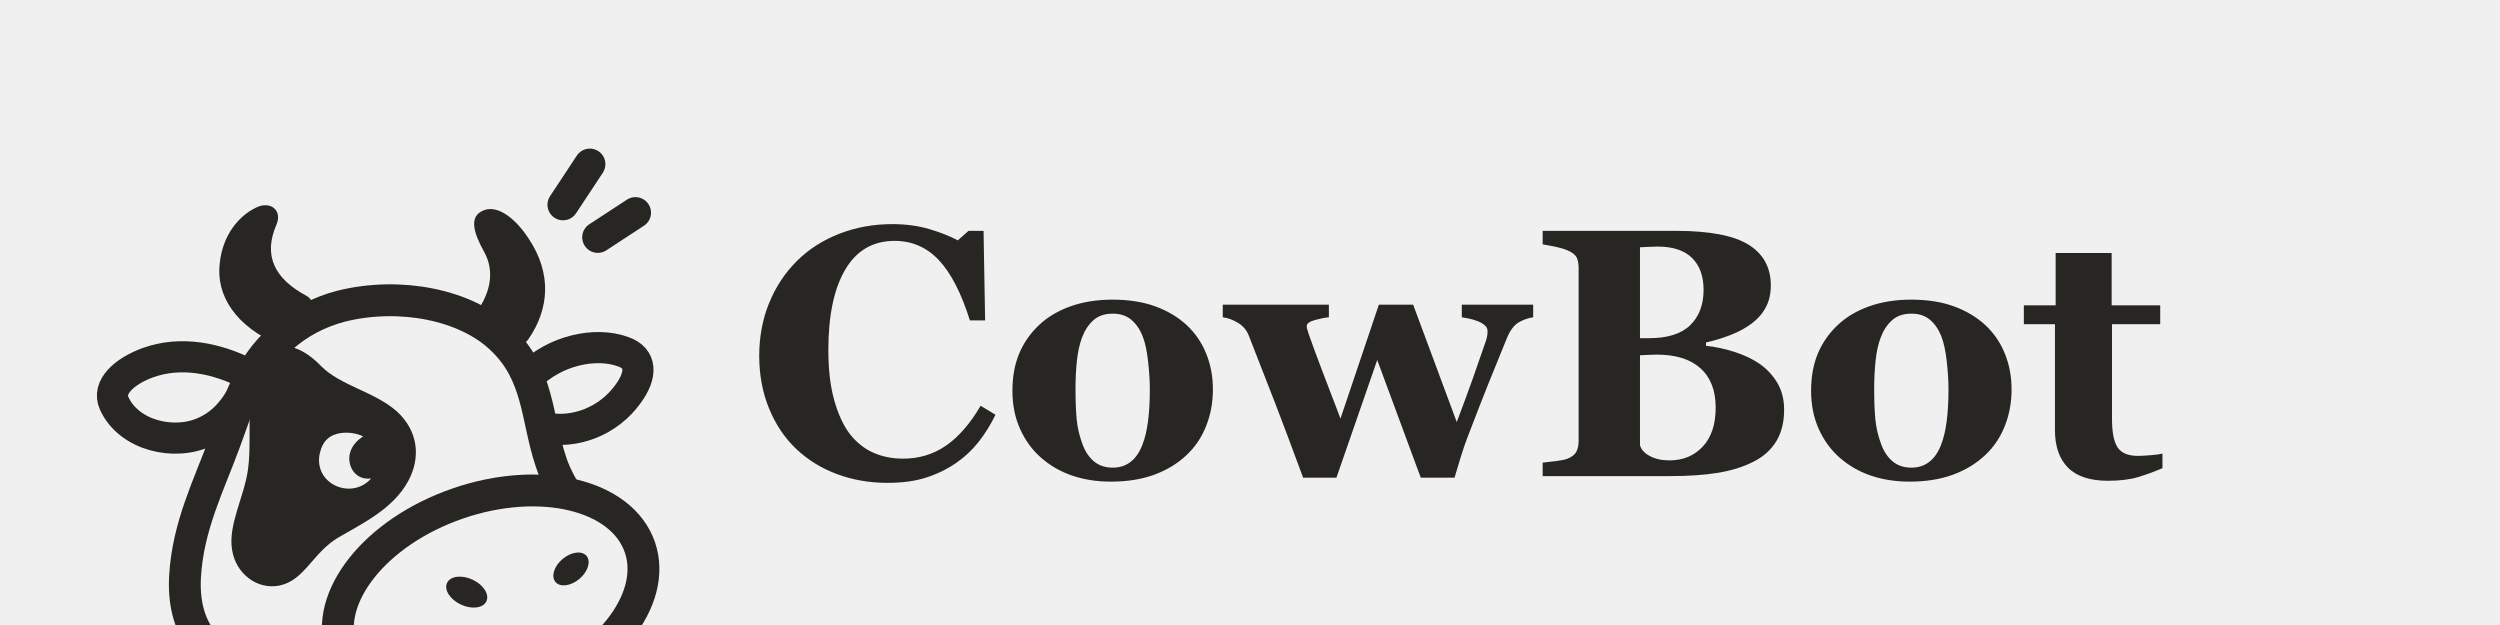
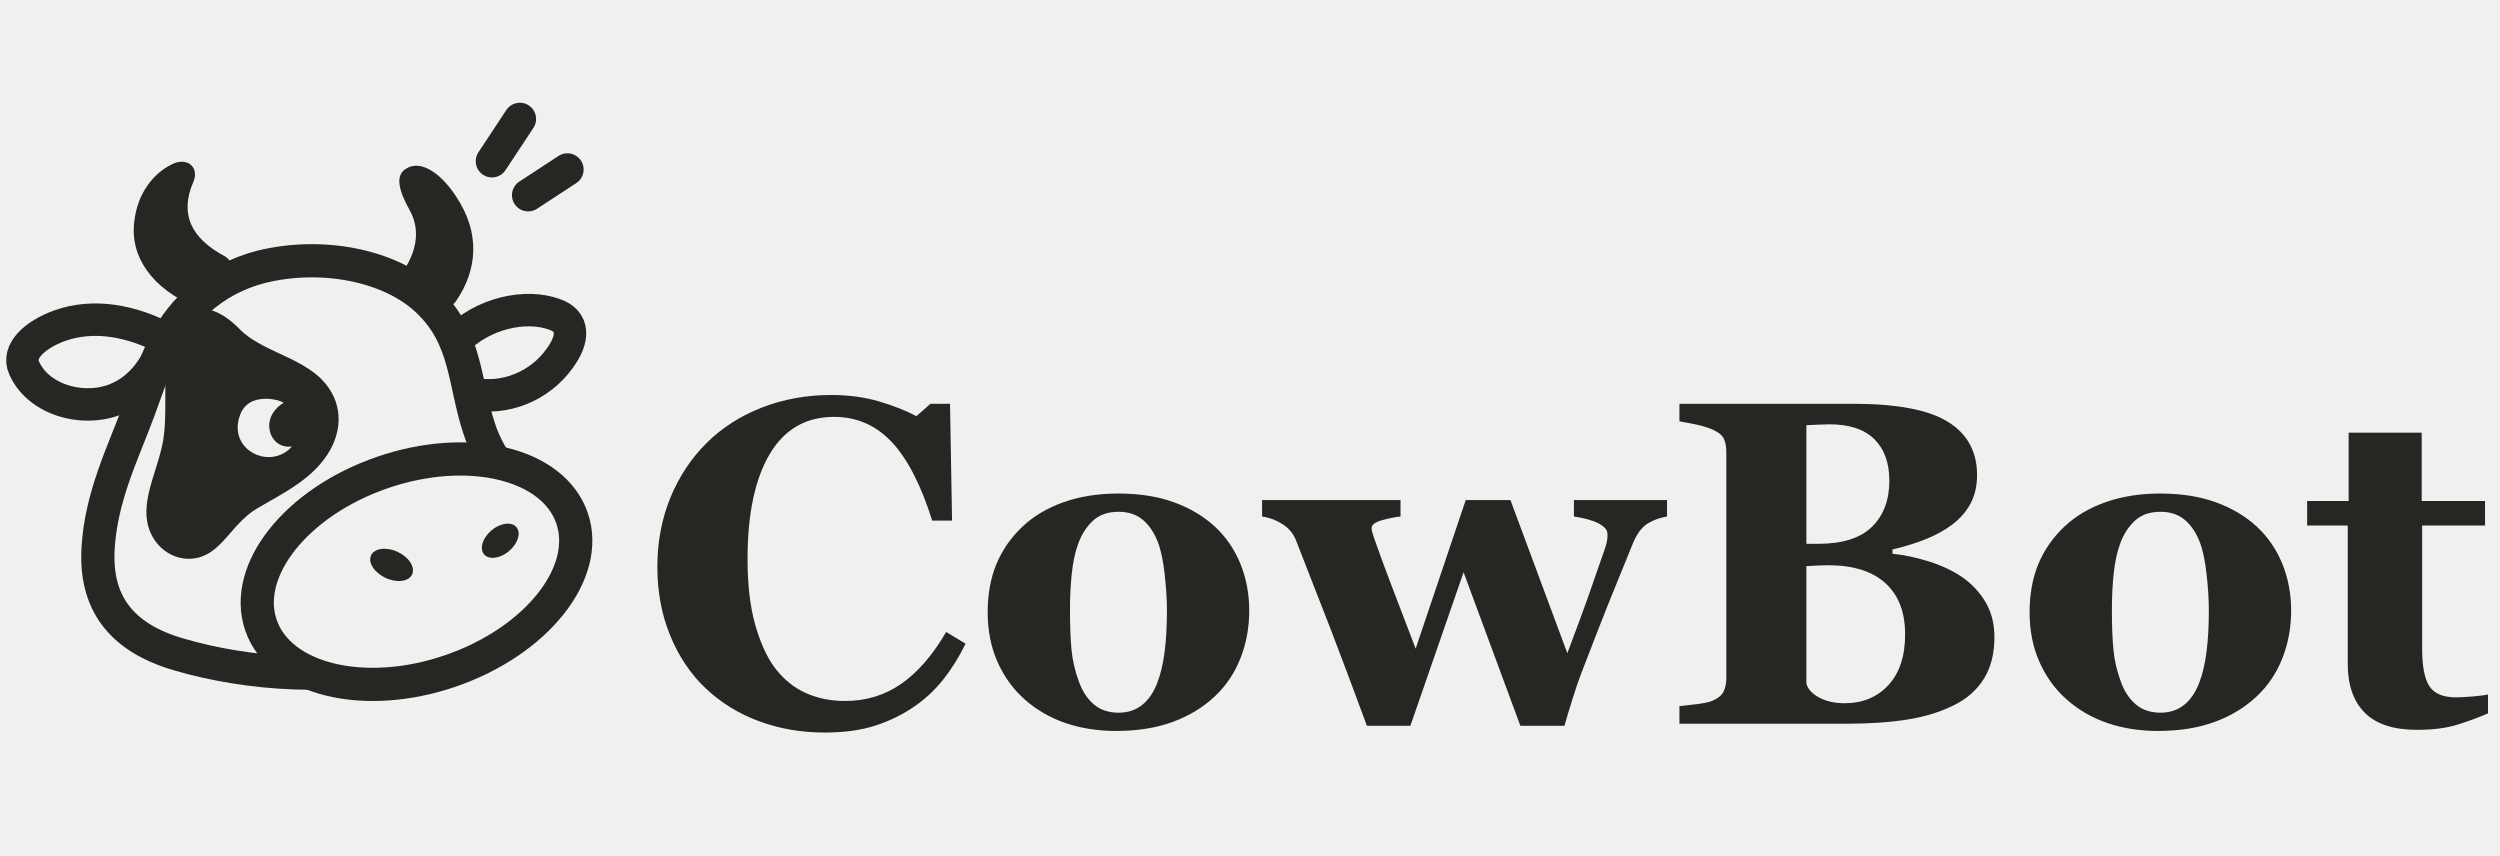
- <svg xmlns="http://www.w3.org/2000/svg" width="656" height="164" viewBox="0 0 656 164" role="img" aria-labelledby="title desc">
+ <svg xmlns="http://www.w3.org/2000/svg" width="497" height="170" viewBox="0 0 497 170" role="img" aria-labelledby="title desc">
  <defs>
    <mask id="cow-ink" x="0" y="0" width="1000" height="1000" maskUnits="userSpaceOnUse" maskContentUnits="userSpaceOnUse" style="mask-type:luminance">
      <g stroke="#fff" stroke-width="43" stroke-linecap="round">
        <path d="M 746 188 L 783 132" />
        <path d="M 794 233 L 846 199" />
      </g>
      <g fill="#fff">
        <path d="M 355 382       C 295 357 266 314 272 268       C 276 231 297 204 322 192       C 342 182 359 196 350 216       C 332 258 347 290 392 314       C 417 328 393 397 355 382 Z" />
        <path d="M 620 345       C 647 312 652 280 637 253       C 623 228 617 207 632 198       C 652 185 679 205 698 234       C 731 283 727 332 698 374       C 677 402 600 370 620 345 Z" />
      </g>
      <g fill="#000" stroke="#fff" stroke-width="43" stroke-linecap="round" stroke-linejoin="round">
        <path d="M 315 424       C 268 399 218 390 173 406       C 140 418 116 440 126 462       C 146 507 210 522 253 501       C 283 487 302 459 315 424 Z" />
        <path d="M 698 426       C 734 389 791 377 829 391       C 855 400 855 423 836 449       C 809 487 762 505 720 496       C 700 492 690 451 698 426 Z" />
      </g>
      <path fill="#000" stroke="#fff" stroke-width="44" stroke-linecap="round" stroke-linejoin="round" d="M 440 328       C 521 308 612 326 661 373       C 713 422 709 482 729 542       C 743 587 777 615 782 666       C 791 748 727 815 640 846       C 548 879 421 868 332 842       C 252 819 220 771 224 701       C 228 632 257 575 278 518       C 300 459 311 413 356 373       C 380 351 409 336 440 328 Z" />
      <path fill="#fff" d="M 338 389       C 363 375 390 388 412 411       C 439 438 485 446 516 473       C 546 500 550 537 532 570       C 511 608 471 627 435 648       C 400 669 389 707 354 714       C 323 720 294 697 289 665       C 283 630 306 591 311 553       C 318 502 302 411 338 389 Z" />
      <path fill="#000" d="M 429 506       C 441 501 458 502 470 508       C 454 518 448 533 452 547       C 456 561 468 568 481 566       C 467 582 445 584 428 574       C 410 563 406 544 411 528       C 414 517 420 510 429 506 Z" />
      <ellipse cx="646" cy="732" rx="218" ry="139" transform="rotate(-19 646 732)" fill="#000" stroke="#fff" stroke-width="44" />
      <g fill="#fff">
        <ellipse cx="613" cy="723" rx="30" ry="19" transform="rotate(25 613 723)" />
        <ellipse cx="757" cy="691" rx="28" ry="18" transform="rotate(-40 757 691)" />
      </g>
    </mask>
  </defs>
-   <g id="cow-symbol" transform="translate(6 18) scale(.19)">
+   <g id="cow-symbol" transform="translate(-14.1 3.85) scale(0.15)">
    <path fill="#272622" mask="url(#cow-ink)" d="M0 0H1000V1000H0Z" />
  </g>
-   <path id="serif-wordmark" fill="#272622" transform="translate(196 26) scale(0.86)" d="M42.873 117.092C37.389 117.092 32.256 116.203 27.475 114.425C22.693 112.647 18.527 110.069 14.977 106.689C11.496 103.38 8.754 99.288 6.75 94.412C4.746 89.536 3.744 84.176 3.744 78.333C3.744 72.524 4.755 67.147 6.776 62.201C8.798 57.255 11.637 52.969 15.293 49.343C18.879 45.788 23.186 43.033 28.213 41.079C33.24 39.125 38.619 38.148 44.35 38.148C48.498 38.148 52.277 38.658 55.688 39.678C59.098 40.697 61.98 41.84 64.336 43.105L67.605 40.205L72.193 40.205L72.668 67.521L68.027 67.521C65.394 59.171 62.234 53.041 58.547 49.13C54.86 45.219 50.365 43.264 45.063 43.264C38.462 43.264 33.441 46.178 30 52.005C26.558 57.833 24.838 66.011 24.838 76.539C24.838 82.49 25.426 87.569 26.602 91.777C27.779 95.985 29.315 99.374 31.211 101.945C33.248 104.621 35.654 106.584 38.428 107.834C41.202 109.084 44.275 109.709 47.646 109.709C52.562 109.709 56.943 108.373 60.788 105.701C64.634 103.029 68.137 98.986 71.297 93.572L75.832 96.314C74.32 99.408 72.598 102.177 70.664 104.62C68.73 107.064 66.498 109.164 63.967 110.922C61.189 112.856 58.122 114.367 54.765 115.457C51.407 116.547 47.443 117.092 42.873 117.092ZM134.156 68.945C136.758 71.371 138.744 74.271 140.115 77.646C141.486 81.021 142.172 84.678 142.172 88.615C142.172 92.518 141.495 96.2 140.142 99.663C138.788 103.126 136.811 106.088 134.209 108.549C131.432 111.186 128.118 113.207 124.269 114.613C120.419 116.02 116.016 116.723 111.059 116.723C106.77 116.723 102.823 116.107 99.22 114.877C95.616 113.647 92.426 111.801 89.648 109.34C86.977 106.984 84.867 104.075 83.32 100.612C81.773 97.149 81 93.273 81 88.984C81 84.766 81.677 81.013 83.03 77.726C84.384 74.438 86.414 71.512 89.121 68.945C91.723 66.484 94.931 64.577 98.745 63.224C102.56 61.87 106.822 61.193 111.533 61.193C116.455 61.193 120.788 61.87 124.532 63.224C128.276 64.577 131.484 66.484 134.156 68.945ZM120.656 105.49C121.43 103.522 122.001 101.131 122.37 98.318C122.739 95.506 122.924 92.236 122.924 88.51C122.924 86.049 122.748 83.236 122.397 80.072C122.045 76.908 121.518 74.412 120.815 72.584C119.971 70.369 118.802 68.629 117.308 67.363C115.814 66.098 113.924 65.465 111.639 65.465C109.143 65.465 107.148 66.15 105.653 67.521C104.159 68.893 103.008 70.668 102.199 72.848C101.461 74.852 100.951 77.198 100.67 79.888C100.389 82.577 100.248 85.381 100.248 88.299C100.248 92.131 100.371 95.304 100.617 97.817C100.863 100.331 101.461 102.854 102.41 105.385C103.219 107.565 104.379 109.287 105.891 110.553C107.402 111.818 109.318 112.451 111.639 112.451C113.748 112.451 115.559 111.862 117.07 110.685C118.582 109.507 119.777 107.775 120.656 105.49ZM239.889 66.572C238.272 66.818 236.777 67.355 235.406 68.181C234.035 69.007 232.875 70.545 231.926 72.795C229.465 78.807 227.496 83.658 226.02 87.35C224.543 91.041 222.469 96.367 219.797 103.328C219.234 104.77 218.558 106.756 217.767 109.287C216.976 111.818 216.352 113.893 215.895 115.51L205.587 115.51L192.307 79.608L179.863 115.51L169.699 115.51C166.148 105.912 163.354 98.468 161.315 93.177C159.275 87.886 156.551 80.898 153.141 72.215C152.508 70.563 151.427 69.262 149.898 68.313C148.368 67.363 146.795 66.783 145.178 66.572L145.178 62.723L177.557 62.723L177.557 66.572C176.36 66.678 174.935 66.959 173.282 67.416C171.628 67.873 170.802 68.488 170.802 69.262C170.802 69.613 170.846 69.921 170.934 70.185C171.021 70.448 171.171 70.932 171.382 71.635C172.332 74.383 173.634 77.933 175.289 82.283C176.943 86.634 178.879 91.699 181.096 97.476L192.808 62.723L203.266 62.723L216.573 98.543C218.61 93.137 220.182 88.881 221.288 85.775C222.395 82.668 223.791 78.657 225.477 73.743C225.723 73.005 225.872 72.347 225.925 71.767C225.978 71.187 225.986 70.809 225.951 70.633C225.951 70 225.635 69.429 225.004 68.919C224.372 68.409 223.618 67.996 222.741 67.68C221.864 67.363 221.013 67.117 220.188 66.941C219.364 66.766 218.671 66.643 218.109 66.572L218.109 62.723L239.889 62.723ZM308.865 80.705C311.115 82.252 312.943 84.194 314.35 86.532C315.756 88.87 316.459 91.621 316.459 94.785C316.459 98.582 315.659 101.79 314.06 104.409C312.46 107.028 310.166 109.094 307.178 110.606C304.014 112.223 300.366 113.365 296.235 114.033C292.105 114.701 287.244 115.035 281.654 115.035L242.789 115.035L242.789 110.922C243.879 110.816 245.25 110.658 246.902 110.447C248.555 110.236 249.715 109.99 250.383 109.709C251.684 109.182 252.571 108.487 253.046 107.626C253.521 106.765 253.758 105.648 253.758 104.277L253.758 51.543C253.758 50.277 253.564 49.223 253.178 48.379C252.791 47.535 251.859 46.797 250.383 46.164C249.293 45.707 248.027 45.329 246.586 45.03C245.145 44.731 243.879 44.494 242.789 44.318L242.789 40.205L283.447 40.205C293.678 40.205 301.061 41.611 305.596 44.424C310.131 47.236 312.398 51.385 312.398 56.869C312.398 59.4 311.889 61.624 310.869 63.54C309.85 65.456 308.391 67.117 306.492 68.523C304.77 69.824 302.713 70.949 300.322 71.898C297.932 72.848 295.365 73.639 292.623 74.271L292.623 75.273C295.365 75.555 298.213 76.161 301.166 77.093C304.119 78.024 306.686 79.229 308.865 80.705ZM291.885 58.188C291.885 54.039 290.716 50.805 288.378 48.484C286.04 46.164 282.533 45.004 277.857 45.004C277.189 45.004 276.319 45.03 275.247 45.083C274.175 45.136 273.252 45.18 272.479 45.215L272.479 72.953L275.221 72.953C280.916 72.953 285.117 71.626 287.824 68.972C290.531 66.317 291.885 62.723 291.885 58.188ZM295.576 94.126C295.576 88.915 294.029 84.918 290.936 82.136C287.842 79.354 283.395 77.963 277.594 77.963C276.926 77.963 276.038 77.989 274.931 78.042C273.823 78.095 273.006 78.139 272.479 78.174L272.479 105.588C272.795 106.891 273.779 107.992 275.432 108.89C277.084 109.787 279.088 110.236 281.443 110.236C285.627 110.236 289.028 108.828 291.648 106.011C294.267 103.193 295.576 99.232 295.576 94.126ZM377.842 68.945C380.443 71.371 382.43 74.271 383.801 77.646C385.172 81.021 385.857 84.678 385.857 88.615C385.857 92.518 385.181 96.2 383.827 99.663C382.474 103.126 380.496 106.088 377.895 108.549C375.117 111.186 371.804 113.207 367.954 114.613C364.105 116.02 359.701 116.723 354.744 116.723C350.455 116.723 346.509 116.107 342.905 114.877C339.302 113.647 336.111 111.801 333.334 109.34C330.662 106.984 328.553 104.075 327.006 100.612C325.459 97.149 324.686 93.273 324.686 88.984C324.686 84.766 325.362 81.013 326.716 77.726C328.069 74.438 330.1 71.512 332.807 68.945C335.408 66.484 338.616 64.577 342.431 63.224C346.245 61.87 350.508 61.193 355.219 61.193C360.141 61.193 364.474 61.87 368.218 63.224C371.962 64.577 375.17 66.484 377.842 68.945ZM364.342 105.49C365.115 103.522 365.687 101.131 366.056 98.318C366.425 95.506 366.609 92.236 366.609 88.51C366.609 86.049 366.434 83.236 366.082 80.072C365.73 76.908 365.203 74.412 364.5 72.584C363.656 70.369 362.487 68.629 360.993 67.363C359.499 66.098 357.609 65.465 355.324 65.465C352.828 65.465 350.833 66.15 349.339 67.521C347.845 68.893 346.693 70.668 345.885 72.848C345.147 74.852 344.637 77.198 344.356 79.888C344.074 82.577 343.934 85.381 343.934 88.299C343.934 92.131 344.057 95.304 344.303 97.817C344.549 100.331 345.147 102.854 346.096 105.385C346.904 107.565 348.064 109.287 349.576 110.553C351.088 111.818 353.004 112.451 355.324 112.451C357.434 112.451 359.244 111.862 360.756 110.685C362.268 109.507 363.463 107.775 364.342 105.49ZM431.895 112.609C429.645 113.594 427.236 114.482 424.67 115.273C422.104 116.064 418.975 116.459 415.283 116.459C409.799 116.459 405.73 115.125 403.075 112.456C400.421 109.787 399.094 105.977 399.094 101.025L399.094 68.682L389.602 68.682L389.602 62.934L399.305 62.934L399.305 46.955L416.391 46.955L416.391 62.934L431.209 62.934L431.209 68.682L416.496 68.682L416.496 97.542C416.496 101.65 417.069 104.564 418.216 106.285C419.362 108.005 421.417 108.865 424.381 108.865C425.333 108.865 426.656 108.795 428.349 108.654C430.043 108.514 431.224 108.356 431.895 108.18Z" />
+   <path id="serif-wordmark" fill="#272622" transform="translate(127.5 46.1) scale(0.85)" d="M42.873 117.092C37.389 117.092 32.256 116.203 27.475 114.425C22.693 112.647 18.527 110.069 14.977 106.689C11.496 103.38 8.754 99.288 6.75 94.412C4.746 89.536 3.744 84.176 3.744 78.333C3.744 72.524 4.755 67.147 6.776 62.201C8.798 57.255 11.637 52.969 15.293 49.343C18.879 45.788 23.186 43.033 28.213 41.079C33.24 39.125 38.619 38.148 44.35 38.148C48.498 38.148 52.277 38.658 55.688 39.678C59.098 40.697 61.98 41.84 64.336 43.105L67.605 40.205L72.193 40.205L72.668 67.521L68.027 67.521C65.394 59.171 62.234 53.041 58.547 49.13C54.86 45.219 50.365 43.264 45.063 43.264C38.462 43.264 33.441 46.178 30 52.005C26.558 57.833 24.838 66.011 24.838 76.539C24.838 82.49 25.426 87.569 26.602 91.777C27.779 95.985 29.315 99.374 31.211 101.945C33.248 104.621 35.654 106.584 38.428 107.834C41.202 109.084 44.275 109.709 47.646 109.709C52.562 109.709 56.943 108.373 60.788 105.701C64.634 103.029 68.137 98.986 71.297 93.572L75.832 96.314C74.32 99.408 72.598 102.177 70.664 104.62C68.73 107.064 66.498 109.164 63.967 110.922C61.189 112.856 58.122 114.367 54.765 115.457C51.407 116.547 47.443 117.092 42.873 117.092ZM134.156 68.945C136.758 71.371 138.744 74.271 140.115 77.646C141.486 81.021 142.172 84.678 142.172 88.615C142.172 92.518 141.495 96.2 140.142 99.663C138.788 103.126 136.811 106.088 134.209 108.549C131.432 111.186 128.118 113.207 124.269 114.613C120.419 116.02 116.016 116.723 111.059 116.723C106.77 116.723 102.823 116.107 99.22 114.877C95.616 113.647 92.426 111.801 89.648 109.34C86.977 106.984 84.867 104.075 83.32 100.612C81.773 97.149 81 93.273 81 88.984C81 84.766 81.677 81.013 83.03 77.726C84.384 74.438 86.414 71.512 89.121 68.945C91.723 66.484 94.931 64.577 98.745 63.224C102.56 61.87 106.822 61.193 111.533 61.193C116.455 61.193 120.788 61.87 124.532 63.224C128.276 64.577 131.484 66.484 134.156 68.945ZM120.656 105.49C121.43 103.522 122.001 101.131 122.37 98.318C122.739 95.506 122.924 92.236 122.924 88.51C122.924 86.049 122.748 83.236 122.397 80.072C122.045 76.908 121.518 74.412 120.815 72.584C119.971 70.369 118.802 68.629 117.308 67.363C115.814 66.098 113.924 65.465 111.639 65.465C109.143 65.465 107.148 66.15 105.653 67.521C104.159 68.893 103.008 70.668 102.199 72.848C101.461 74.852 100.951 77.198 100.67 79.888C100.389 82.577 100.248 85.381 100.248 88.299C100.248 92.131 100.371 95.304 100.617 97.817C100.863 100.331 101.461 102.854 102.41 105.385C103.219 107.565 104.379 109.287 105.891 110.553C107.402 111.818 109.318 112.451 111.639 112.451C113.748 112.451 115.559 111.862 117.07 110.685C118.582 109.507 119.777 107.775 120.656 105.49ZM239.889 66.572C238.272 66.818 236.777 67.355 235.406 68.181C234.035 69.007 232.875 70.545 231.926 72.795C229.465 78.807 227.496 83.658 226.02 87.35C224.543 91.041 222.469 96.367 219.797 103.328C219.234 104.77 218.558 106.756 217.767 109.287C216.976 111.818 216.352 113.893 215.895 115.51L205.587 115.51L192.307 79.608L179.863 115.51L169.699 115.51C166.148 105.912 163.354 98.468 161.315 93.177C159.275 87.886 156.551 80.898 153.141 72.215C152.508 70.563 151.427 69.262 149.898 68.313C148.368 67.363 146.795 66.783 145.178 66.572L145.178 62.723L177.557 62.723L177.557 66.572C176.36 66.678 174.935 66.959 173.282 67.416C171.628 67.873 170.802 68.488 170.802 69.262C170.802 69.613 170.846 69.921 170.934 70.185C171.021 70.448 171.171 70.932 171.382 71.635C172.332 74.383 173.634 77.933 175.289 82.283C176.943 86.634 178.879 91.699 181.096 97.476L192.808 62.723L203.266 62.723L216.573 98.543C218.61 93.137 220.182 88.881 221.288 85.775C222.395 82.668 223.791 78.657 225.477 73.743C225.723 73.005 225.872 72.347 225.925 71.767C225.978 71.187 225.986 70.809 225.951 70.633C225.951 70 225.635 69.429 225.004 68.919C224.372 68.409 223.618 67.996 222.741 67.68C221.864 67.363 221.013 67.117 220.188 66.941C219.364 66.766 218.671 66.643 218.109 66.572L218.109 62.723L239.889 62.723ZM308.865 80.705C311.115 82.252 312.943 84.194 314.35 86.532C315.756 88.87 316.459 91.621 316.459 94.785C316.459 98.582 315.659 101.79 314.06 104.409C312.46 107.028 310.166 109.094 307.178 110.606C304.014 112.223 300.366 113.365 296.235 114.033C292.105 114.701 287.244 115.035 281.654 115.035L242.789 115.035L242.789 110.922C243.879 110.816 245.25 110.658 246.902 110.447C248.555 110.236 249.715 109.99 250.383 109.709C251.684 109.182 252.571 108.487 253.046 107.626C253.521 106.765 253.758 105.648 253.758 104.277L253.758 51.543C253.758 50.277 253.564 49.223 253.178 48.379C252.791 47.535 251.859 46.797 250.383 46.164C249.293 45.707 248.027 45.329 246.586 45.03C245.145 44.731 243.879 44.494 242.789 44.318L242.789 40.205L283.447 40.205C293.678 40.205 301.061 41.611 305.596 44.424C310.131 47.236 312.398 51.385 312.398 56.869C312.398 59.4 311.889 61.624 310.869 63.54C309.85 65.456 308.391 67.117 306.492 68.523C304.77 69.824 302.713 70.949 300.322 71.898C297.932 72.848 295.365 73.639 292.623 74.271L292.623 75.273C295.365 75.555 298.213 76.161 301.166 77.093C304.119 78.024 306.686 79.229 308.865 80.705ZM291.885 58.188C291.885 54.039 290.716 50.805 288.378 48.484C286.04 46.164 282.533 45.004 277.857 45.004C277.189 45.004 276.319 45.03 275.247 45.083C274.175 45.136 273.252 45.18 272.479 45.215L272.479 72.953L275.221 72.953C280.916 72.953 285.117 71.626 287.824 68.972C290.531 66.317 291.885 62.723 291.885 58.188ZM295.576 94.126C295.576 88.915 294.029 84.918 290.936 82.136C287.842 79.354 283.395 77.963 277.594 77.963C276.926 77.963 276.038 77.989 274.931 78.042C273.823 78.095 273.006 78.139 272.479 78.174L272.479 105.588C272.795 106.891 273.779 107.992 275.432 108.89C277.084 109.787 279.088 110.236 281.443 110.236C285.627 110.236 289.028 108.828 291.648 106.011C294.267 103.193 295.576 99.232 295.576 94.126ZM377.842 68.945C380.443 71.371 382.43 74.271 383.801 77.646C385.172 81.021 385.857 84.678 385.857 88.615C385.857 92.518 385.181 96.2 383.827 99.663C382.474 103.126 380.496 106.088 377.895 108.549C375.117 111.186 371.804 113.207 367.954 114.613C364.105 116.02 359.701 116.723 354.744 116.723C350.455 116.723 346.509 116.107 342.905 114.877C339.302 113.647 336.111 111.801 333.334 109.34C330.662 106.984 328.553 104.075 327.006 100.612C325.459 97.149 324.686 93.273 324.686 88.984C324.686 84.766 325.362 81.013 326.716 77.726C328.069 74.438 330.1 71.512 332.807 68.945C335.408 66.484 338.616 64.577 342.431 63.224C346.245 61.87 350.508 61.193 355.219 61.193C360.141 61.193 364.474 61.87 368.218 63.224C371.962 64.577 375.17 66.484 377.842 68.945ZM364.342 105.49C365.115 103.522 365.687 101.131 366.056 98.318C366.425 95.506 366.609 92.236 366.609 88.51C366.609 86.049 366.434 83.236 366.082 80.072C365.73 76.908 365.203 74.412 364.5 72.584C363.656 70.369 362.487 68.629 360.993 67.363C359.499 66.098 357.609 65.465 355.324 65.465C352.828 65.465 350.833 66.15 349.339 67.521C347.845 68.893 346.693 70.668 345.885 72.848C345.147 74.852 344.637 77.198 344.356 79.888C344.074 82.577 343.934 85.381 343.934 88.299C343.934 92.131 344.057 95.304 344.303 97.817C344.549 100.331 345.147 102.854 346.096 105.385C346.904 107.565 348.064 109.287 349.576 110.553C351.088 111.818 353.004 112.451 355.324 112.451C357.434 112.451 359.244 111.862 360.756 110.685C362.268 109.507 363.463 107.775 364.342 105.49ZM431.895 112.609C429.645 113.594 427.236 114.482 424.67 115.273C422.104 116.064 418.975 116.459 415.283 116.459C409.799 116.459 405.73 115.125 403.075 112.456C400.421 109.787 399.094 105.977 399.094 101.025L399.094 68.682L389.602 68.682L389.602 62.934L399.305 62.934L399.305 46.955L416.391 46.955L416.391 62.934L431.209 62.934L431.209 68.682L416.496 68.682L416.496 97.542C416.496 101.65 417.069 104.564 418.216 106.285C419.362 108.005 421.417 108.865 424.381 108.865C425.333 108.865 426.656 108.795 428.349 108.654C430.043 108.514 431.224 108.356 431.895 108.18Z" />
</svg>
